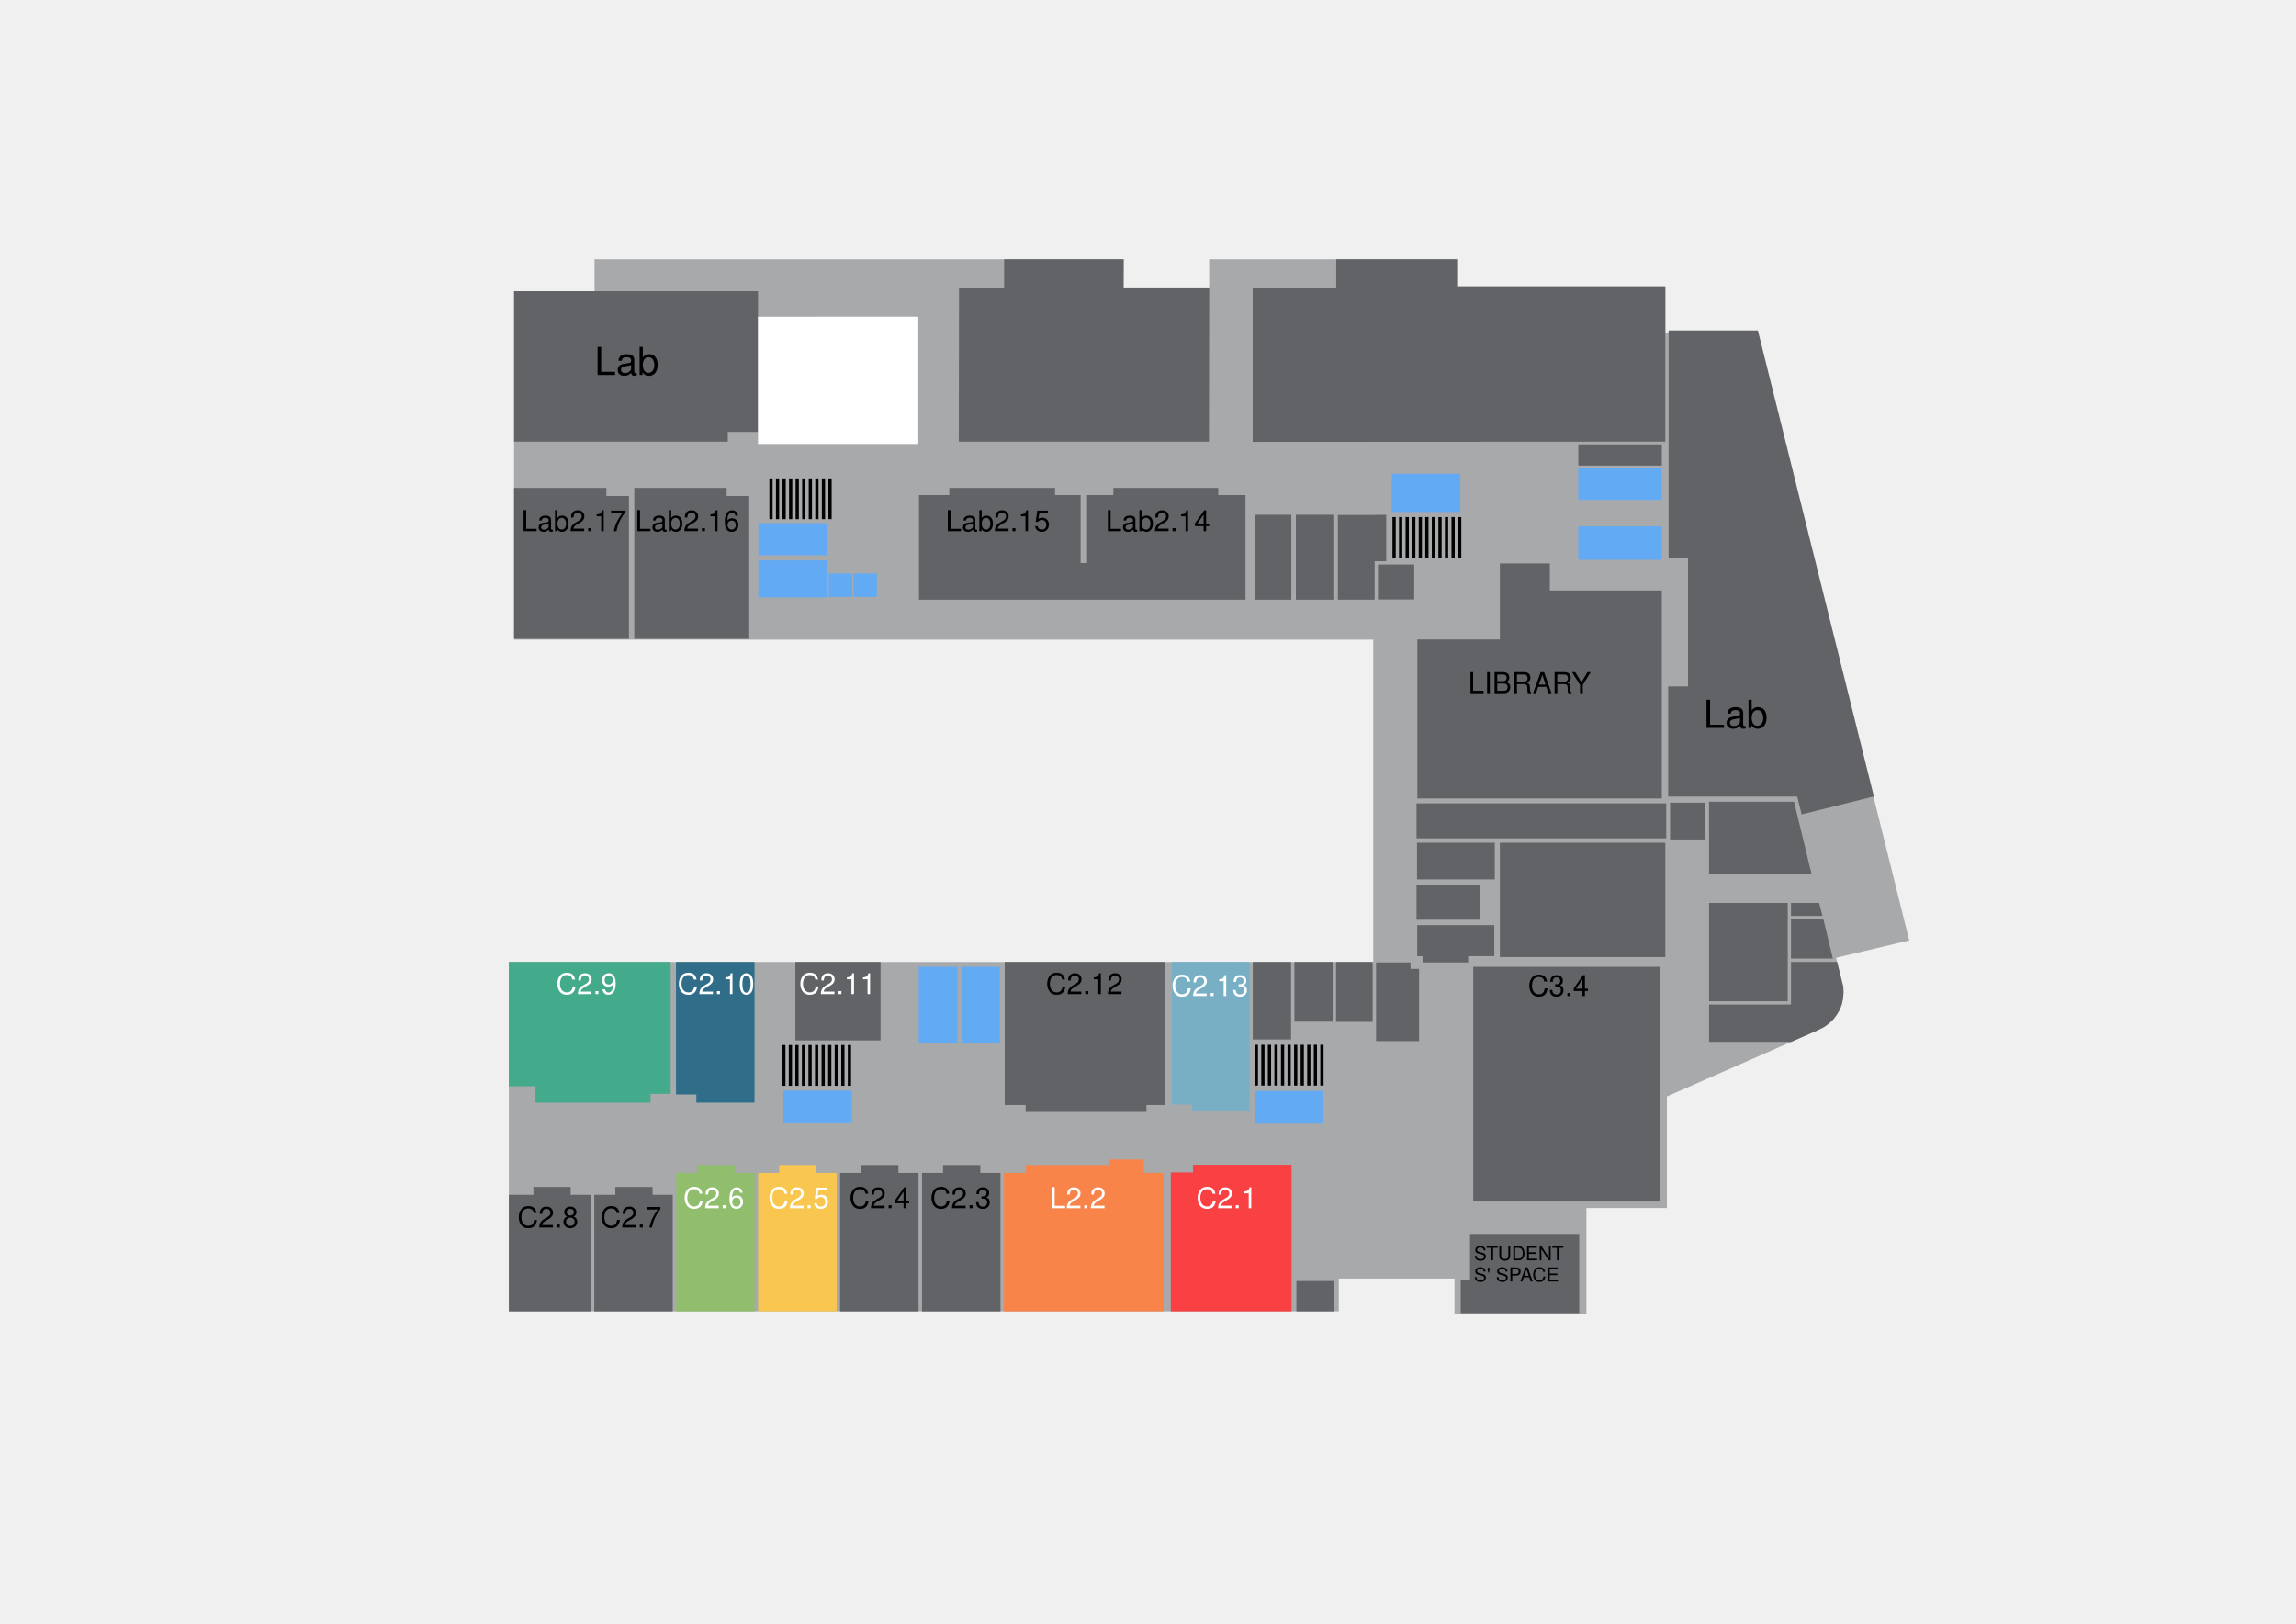
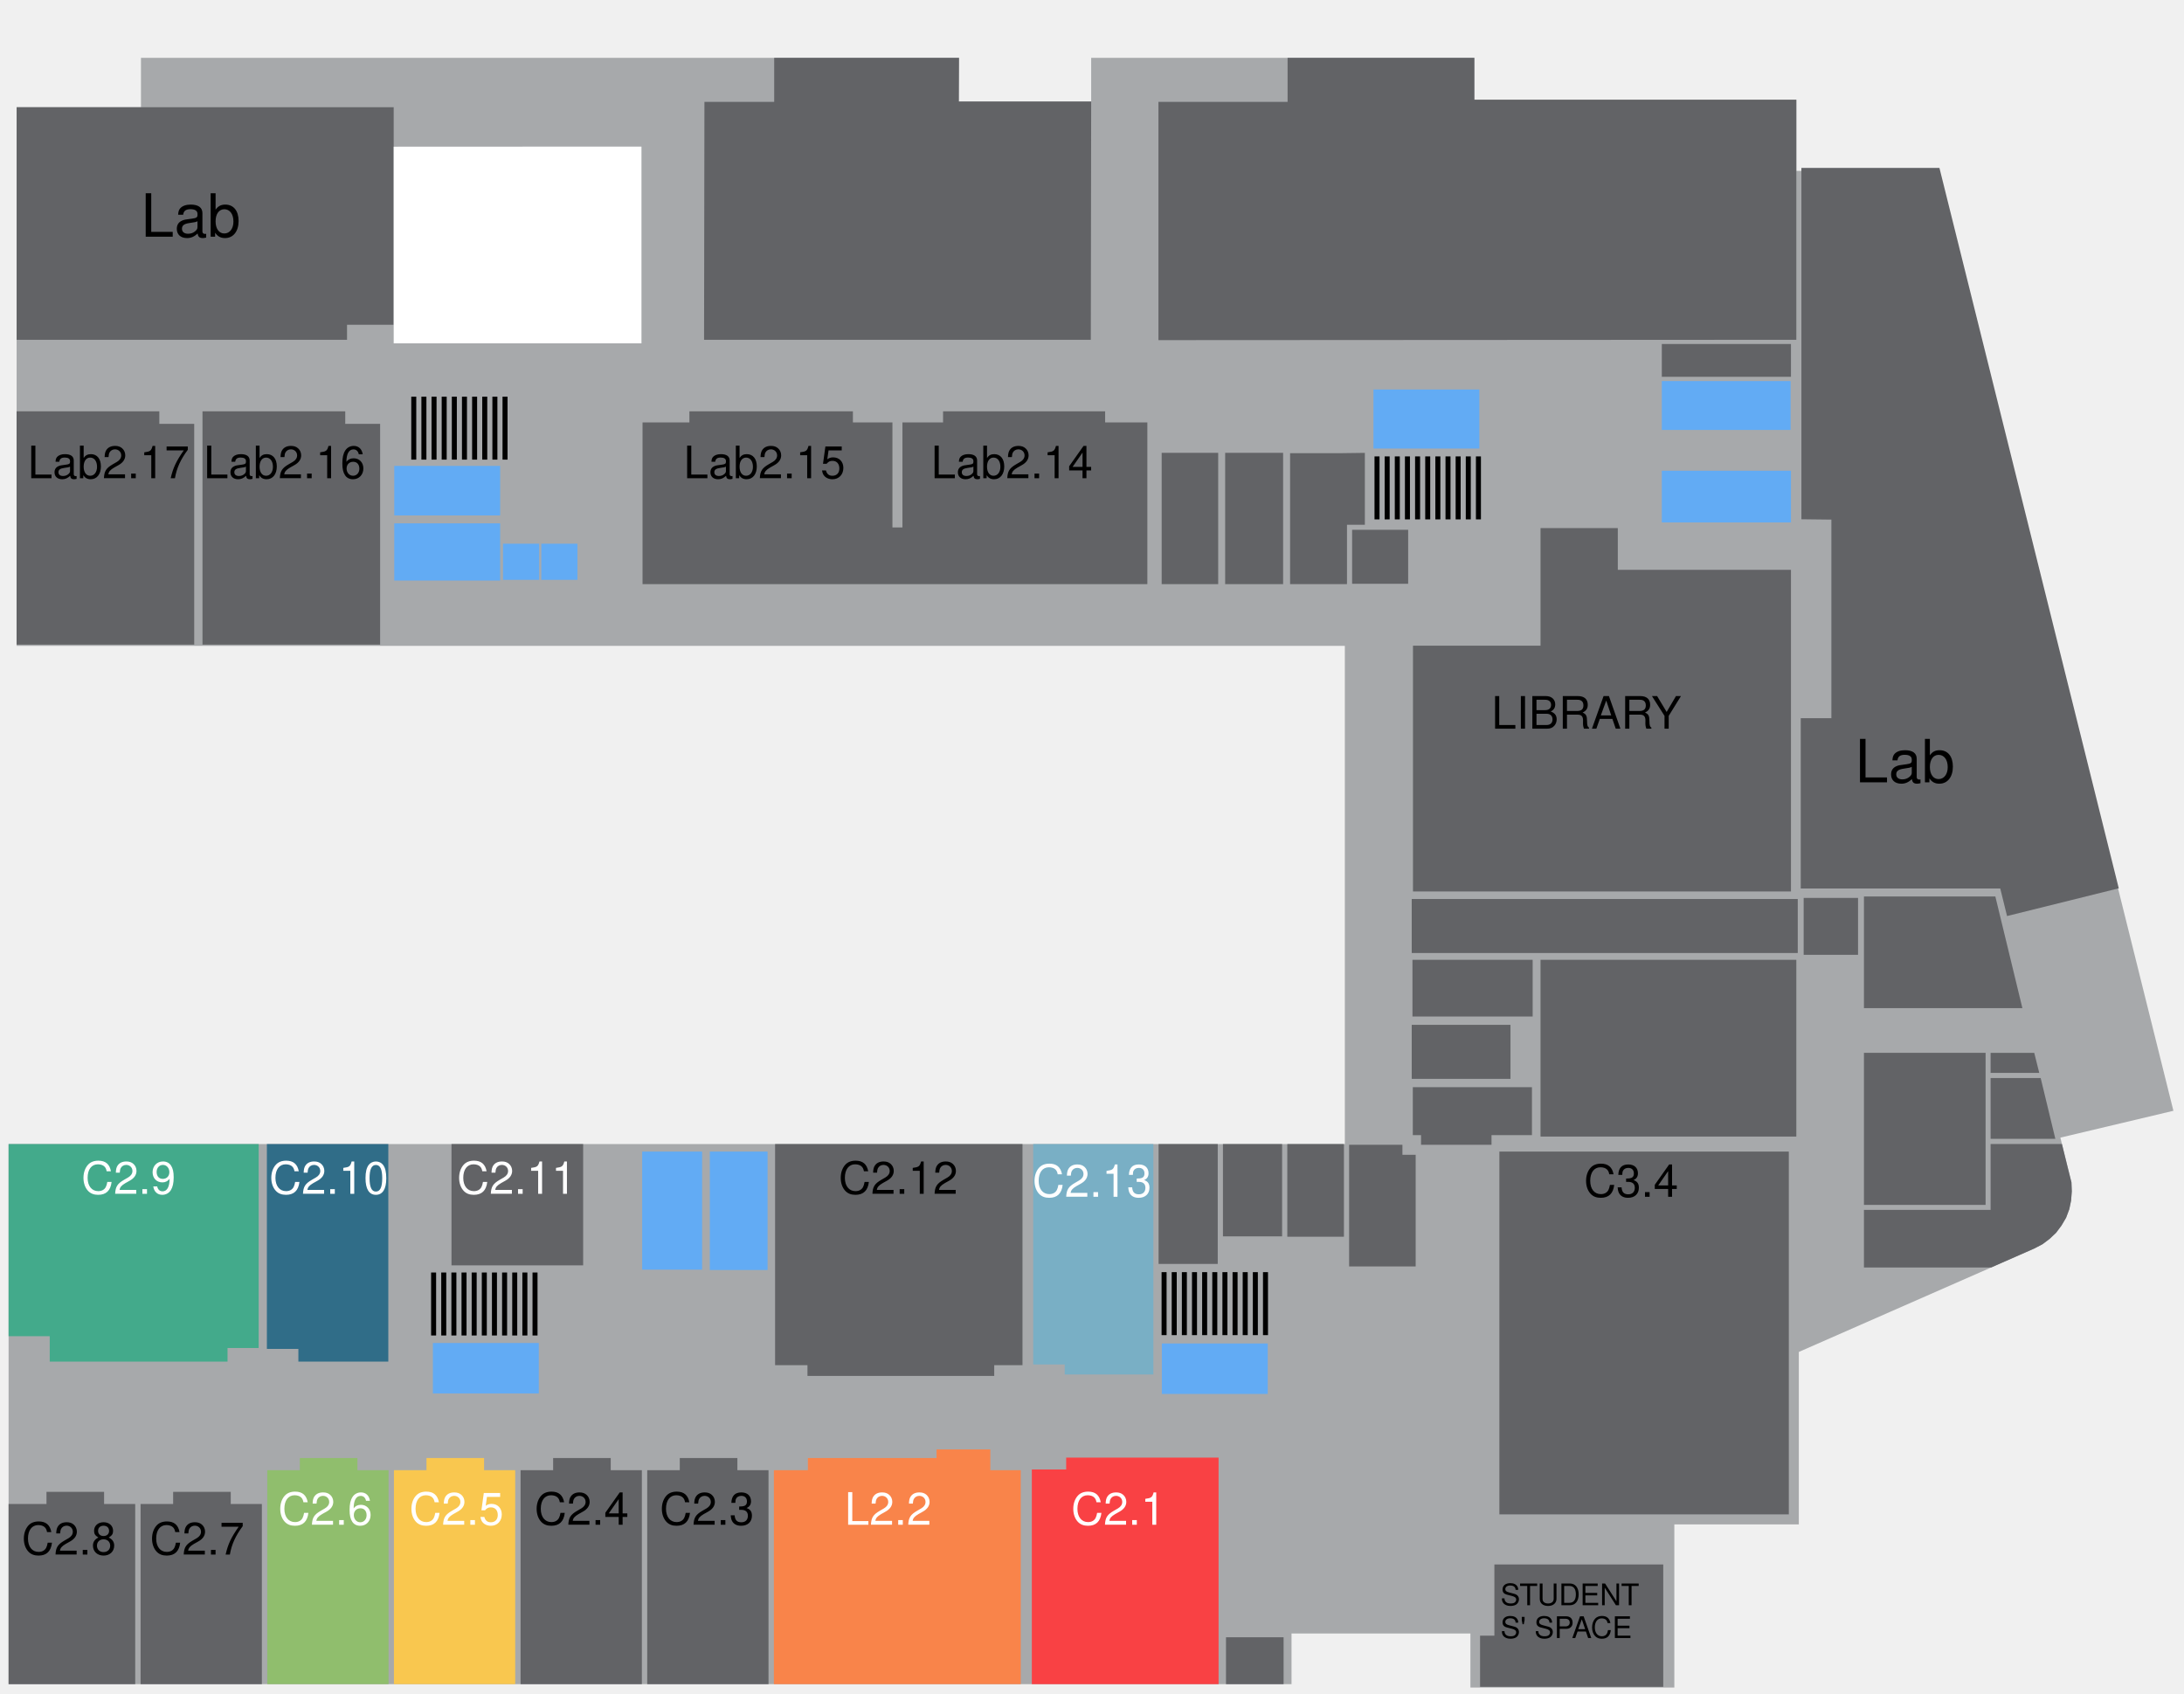
- <svg xmlns="http://www.w3.org/2000/svg" width="1190.551" height="841.89">
+ <svg xmlns="http://www.w3.org/2000/svg" width="732.551" height="567.89">
  <g>
-     <rect fill="none" id="canvas_background" height="843.89" width="1192.551" y="-1" x="-1" />
+     <rect x="-1" y="-1" width="734.551" height="569.89" id="canvas_background" fill="none" />
  </g>
  <g>
-     <polygon id="svg_1" points="308.28,134.399 308.28,150.96 266.578,150.96 266.579,331.625 712.08,331.625 712.08,498.719   263.88,498.719 263.88,679.861 694.2,679.862 694.2,662.88 754.2,662.88 754.2,681 822.6,681 822.6,626.28 864.36,626.28   864.36,568.44 943.32,533.76 946.08,532.32 948.479,530.52 950.64,528.48 952.439,526.081 954,523.44 955.08,520.56 955.68,517.68   955.92,514.56 955.8,511.56 954.479,506.28 952.08,496.56 990,487.56 911.52,172.32 863.52,172.32 863.52,148.44 755.521,148.439   755.521,134.4 627,134.4 627.001,149.04 582.6,149.04 582.66,134.4 " fill="#A7A9AB" />
-     <polygon id="svg_2" points="393.052,150.959 266.578,150.96 266.578,228.96 377.4,228.959 377.399,223.92 393.052,223.92 " fill="#626366" />
-     <polygon id="svg_3" points="393.052,230.159 393.052,164.199 476.16,164.16 476.16,230.159 " fill="#FFFFFF" />
-     <polygon id="svg_4" points="627.001,149.04 582.6,149.04 582.66,134.4 520.679,134.4 520.679,149.16 497.28,149.16   497.155,228.96 626.875,228.96 " fill="#626366" />
-     <polyline id="svg_5" points="649.56,229.08 649.56,149.16 692.88,149.16 692.88,134.4 755.521,134.4 755.521,148.439   863.52,148.44 863.52,228.96 " fill="#626366" />
-     <rect id="svg_6" height="16.386" width="43.199" fill="#62ABF4" y="242.814" x="818.4" />
-     <rect id="svg_7" height="11.003" width="43.319" fill="#626366" y="230.377" x="818.4" />
-     <rect id="svg_8" height="17.34" width="43.319" fill="#62ABF4" y="272.88" x="818.4" />
-     <rect id="svg_9" height="19.8" width="35.521" fill="#62ABF4" y="245.64" x="721.68" />
-     <rect id="svg_10" height="21.12" width="1.68" y="268.08" x="732.24" />
-     <rect id="svg_11" height="21.12" width="1.68" y="268.08" x="728.839" />
-     <rect id="svg_12" height="21.12" width="1.68" y="268.08" x="725.438" />
-     <rect id="svg_13" height="21.12" width="1.68" y="268.08" x="722.036" />
-     <rect id="svg_14" height="21.12" width="1.68" y="268.08" x="735.642" />
-     <rect id="svg_15" height="21.12" width="1.68" y="268.08" x="739.043" />
-     <rect id="svg_16" height="21.12" width="1.68" y="268.08" x="742.444" />
-     <rect id="svg_17" height="21.12" width="1.68" y="268.08" x="745.846" />
-     <rect id="svg_18" height="21.12" width="1.68" y="268.08" x="749.247" />
-     <rect id="svg_19" height="21.12" width="1.68" y="268.08" x="752.648" />
-     <rect id="svg_20" height="21.12" width="1.68" y="268.08" x="756.05" />
-     <polygon id="svg_21" points="971.671,412.936 911.52,171.32 865.219,171.32 865.219,289.16 875.28,289.28 875.279,355.89 865,355.89 865,413 931.92,413 934.2,422.24 " fill="#626366" />
-     <rect id="svg_22" height="44.04" width="18.96" fill="#626366" y="266.88" x="650.64" />
-     <rect id="svg_23" height="44.04" width="19.439" fill="#626366" y="266.88" x="671.939" />
-     <polygon id="svg_24" points="718.8,266.891 710.501,267 693.72,267 693.72,310.92 712.8,310.92 712.8,291 718.8,291 " fill="#626366" />
-     <rect id="svg_25" height="18.109" width="18.797" fill="#626366" y="292.691" x="714.523" />
-     <polygon id="svg_26" points="631.68,256.68 631.68,252.96 577.32,252.96 577.32,256.68 563.695,256.68 563.695,291.9   560.335,291.9 560.335,256.68 547.08,256.68 547.08,252.96 492.24,252.96 492.24,256.68 476.52,256.68 476.52,310.92 645.84,310.92   645.84,256.68 " fill="#626366" />
-     <rect id="svg_27" height="16.62" width="35.521" fill="#62ABF4" y="271.26" x="393.24" />
-     <rect id="svg_28" height="19.185" width="35.521" fill="#62ABF4" y="290.534" x="393.24" />
-     <rect id="svg_29" height="21.12" width="1.68" y="248.04" x="409.148" />
-     <rect id="svg_30" height="21.12" width="1.68" y="248.04" x="405.747" />
-     <rect id="svg_31" height="21.12" width="1.68" y="248.04" x="402.346" />
-     <rect id="svg_32" height="21.12" width="1.68" y="248.04" x="398.944" />
-     <rect id="svg_33" height="21.12" width="1.68" y="248.04" x="412.55" />
-     <rect id="svg_34" height="21.12" width="1.68" y="248.04" x="415.951" />
-     <rect id="svg_35" height="21.12" width="1.68" y="248.04" x="419.353" />
-     <rect id="svg_36" height="21.12" width="1.68" y="248.04" x="422.754" />
-     <rect id="svg_37" height="21.12" width="1.68" y="248.04" x="426.155" />
-     <rect id="svg_38" height="21.12" width="1.68" y="248.04" x="429.557" />
-     <rect id="svg_39" height="12.12" width="12.12" fill="#62ABF4" y="297.36" x="429.72" />
-     <rect id="svg_40" height="12.12" width="12.12" fill="#62ABF4" y="297.36" x="442.56" />
-     <polygon id="svg_41" points="376.8,257.16 376.8,252.96 328.92,252.96 328.92,331.2 388.5,331.2 388.5,257.16 " fill="#626366" />
-     <polygon id="svg_42" points="314.441,257.16 314.441,252.96 266.562,252.96 266.562,331.2 326.142,331.2 326.142,257.16 " fill="#626366" />
-     <polygon id="svg_43" points="803.641,306.12 803.641,292.124 777.72,292.124 777.72,331.56 734.939,331.56 734.939,414   861.72,414 861.72,306.12 " fill="#626366" />
-     <rect id="svg_44" height="18.12" width="129.48" fill="#626366" y="416.52" x="734.52" />
-     <rect id="svg_45" height="19.08" width="18.239" fill="#626366" y="416.16" x="865.98" />
-     <polygon id="svg_46" points="939.345,453.121 886.2,453.121 886.2,415.68 930.273,415.68 " fill="#626366" />
-     <path id="svg_47" d="m952.08,496.56" stroke-miterlimit="10" stroke-linejoin="round" stroke-linecap="round" stroke-width="0.48" stroke="#000000" fill="none" />
-     <polygon id="svg_48" points="886.2,540.121 886.2,520.8 928.68,520.8 928.68,498.694 952.606,498.693 954.479,506.28   955.8,511.56 955.92,514.56 955.68,517.68 955.08,520.56 954,523.44 952.439,526.081 950.64,528.48 948.479,530.52 946.08,532.32   943.32,533.76 928.84,540.121 " fill="#626366" />
-     <polygon id="svg_49" points="945.479,476.566 928.68,476.566 928.68,496.966 950.4,496.966 " fill="#626366" />
-     <polygon id="svg_50" points="945,474.84 928.68,474.84 928.68,468.121 943.32,468.121 " fill="#626366" />
-     <rect id="svg_51" height="51" width="40.8" fill="#626366" y="468.121" x="886.2" />
-     <rect id="svg_52" height="59.279" width="85.8" fill="#626366" y="436.92" x="777.72" />
-     <rect id="svg_53" height="19.02" width="40.32" fill="#626366" y="436.92" x="734.76" />
-     <rect id="svg_54" height="18.12" width="33.12" fill="#626366" y="458.73" x="734.52" />
-     <polygon id="svg_55" points="774.84,479.64 734.88,479.64 734.88,495.72 737.641,495.72 737.641,498.96 761.28,498.96   761.28,495.72 774.84,495.72 " fill="#626366" />
-     <rect id="svg_56" height="121.681" width="97.08" fill="#626366" y="501.24" x="763.92" />
-     <polygon id="svg_57" points="762.24,639.72 762.24,663.6 757.439,663.6 757.439,680.76 818.88,680.76 818.88,639.72 " fill="#626366" />
-     <polygon id="svg_58" points="735.84,539.76 713.52,539.76 713.52,498.96 731.4,498.96 731.4,502.319 735.84,502.32 " fill="#626366" />
-     <rect id="svg_59" height="31.079" width="18.992" fill="#626366" y="498.719" x="692.783" />
-     <rect id="svg_60" height="30.96" width="19.842" fill="#626366" y="498.719" x="671.196" />
-     <rect id="svg_61" height="40.2" width="19.842" fill="#626366" y="498.719" x="649.609" />
-     <polygon id="svg_62" points="607.561,498.719 607.561,572.64 618.12,572.64 618.12,576 647.864,576 647.864,498.719 " fill="#79afc5" />
-     <rect id="svg_63" height="16.92" width="35.521" fill="#62ABF4" y="565.603" x="650.699" />
-     <rect id="svg_64" height="16.92" width="35.521" fill="#62ABF4" y="565.44" x="406.2" />
-     <rect id="svg_65" height="21.121" width="1.68" y="541.679" x="660.817" />
-     <rect id="svg_66" height="21.121" width="1.68" y="541.679" x="657.416" />
-     <rect id="svg_67" height="21.121" width="1.68" y="541.679" x="654.015" />
-     <rect id="svg_68" height="21.121" width="1.68" y="541.679" x="650.613" />
-     <rect id="svg_69" height="21.121" width="1.68" y="541.679" x="664.219" />
-     <rect id="svg_70" height="21.121" width="1.68" y="541.679" x="667.62" />
-     <rect id="svg_71" height="21.121" width="1.68" y="541.679" x="671.021" />
-     <rect id="svg_72" height="21.121" width="1.68" y="541.679" x="674.423" />
-     <rect id="svg_73" height="21.121" width="1.68" y="541.679" x="677.824" />
-     <rect id="svg_74" height="21.121" width="1.68" y="541.679" x="681.226" />
-     <rect id="svg_75" height="21.121" width="1.68" y="541.679" x="684.627" />
-     <polygon id="svg_76" points="618.613,603.883 618.613,607.861 607.094,607.861 607.094,679.861 669.734,679.861 669.734,603.883   " fill="#f94144" />
-     <rect id="svg_77" height="15.72" width="19.32" fill="#626366" y="664.141" x="672.221" />
-     <polygon id="svg_78" points="593.173,608.101 593.173,601.141 575.134,601.141 575.134,604.021 531.974,604.021 531.974,608.101   520.574,608.101 520.574,679.861 603.375,679.861 603.375,608.101 " fill="#f9844a" />
-     <polygon id="svg_79" points="508.33,608.101 508.33,604.021 489.01,604.021 489.01,608.101 478.09,608.101 478.09,679.861   518.771,679.861 518.771,608.101 " fill="#626366" />
-     <polygon id="svg_80" points="465.85,608.101 465.85,604.021 446.529,604.021 446.529,608.101 435.609,608.101 435.609,679.861   476.29,679.861 476.29,608.101 " fill="#626366" />
-     <polygon id="svg_81" points="423.369,608.101 423.369,604.021 404.048,604.021 404.048,608.101 393.128,608.101 393.128,679.861   433.809,679.861 433.809,608.101 " fill="#f9c74f" />
-     <polygon id="svg_82" points="380.887,608.101 380.887,604.021 361.567,604.021 361.567,608.101 350.647,608.101 350.647,679.861   391.327,679.861 391.327,608.101 " fill="#90be6d" />
-     <polygon id="svg_83" points="338.396,619.441 338.396,615.361 319.075,615.361 319.075,619.441 308.155,619.441 308.155,679.861   348.836,679.861 348.836,619.441 " fill="#626366" />
-     <polygon id="svg_84" points="295.912,619.441 295.912,615.361 276.592,615.361 276.592,619.441 263.88,619.441 263.88,679.861   306.352,679.861 306.352,619.441 " fill="#626366" />
-     <rect id="svg_85" height="21.121" width="1.68" y="541.799" x="415.804" />
-     <rect id="svg_86" height="21.121" width="1.68" y="541.799" x="412.403" />
-     <rect id="svg_87" height="21.121" width="1.68" y="541.799" x="409.001" />
-     <rect id="svg_88" height="21.121" width="1.68" y="541.799" x="405.6" />
-     <rect id="svg_89" height="21.121" width="1.68" y="541.799" x="419.206" />
-     <rect id="svg_90" height="21.121" width="1.68" y="541.799" x="422.607" />
-     <rect id="svg_91" height="21.121" width="1.68" y="541.799" x="426.008" />
-     <rect id="svg_92" height="21.121" width="1.68" y="541.799" x="429.41" />
-     <rect id="svg_93" height="21.121" width="1.68" y="541.799" x="432.811" />
-     <rect id="svg_94" height="21.121" width="1.68" y="541.799" x="436.212" />
-     <rect id="svg_95" height="21.121" width="1.68" y="541.799" x="439.614" />
-     <rect id="svg_96" height="39.601" width="20.1" fill="#62ABF4" y="501.24" x="476.4" />
-     <rect id="svg_97" height="39.721" width="19.375" fill="#62ABF4" y="501.24" x="499.08" />
-     <polygon id="svg_98" points="603.96,498.719 520.98,498.719 520.98,572.88 531.84,572.88 531.84,576.48 594.48,576.48   594.48,572.88 603.96,572.88 " fill="#626366" />
-     <rect id="svg_99" height="40.681" width="44.16" fill="#626366" y="498.719" x="412.44" />
-     <polygon id="svg_100" points="350.52,498.719 350.52,567.42 361.08,567.42 361.08,571.68 391.245,571.68 391.245,498.719 " fill="#306d88" />
-     <polygon id="svg_101" points="263.88,498.719 263.88,563.16 277.68,563.16 277.68,571.68 337.32,571.68 337.32,567.121   347.76,567.121 347.76,498.719 " fill="#43aa8b" />
-     <text style="cursor: move;" xml:space="preserve" text-anchor="start" font-family="Helvetica, Arial, sans-serif" font-size="15" id="svg_102" y="626.4" x="620.276" stroke-opacity="null" stroke-width="0" stroke="null" fill="#ffffff">C2.1</text>
-     <text style="cursor: move;" xml:space="preserve" text-anchor="start" font-family="Helvetica, Arial, sans-serif" font-size="15" id="svg_103" y="626.4" x="544.276" stroke-opacity="null" stroke-width="0" stroke="null" fill="#ffffff">L2.2</text>
-     <text xml:space="preserve" text-anchor="start" font-family="Helvetica, Arial, sans-serif" font-size="15" id="svg_104" y="626.4" x="482.276" fill-opacity="null" stroke-opacity="null" stroke-width="0" stroke="null" fill="#000000">C2.3</text>
-     <text stroke="null" xml:space="preserve" text-anchor="start" font-family="Helvetica, Arial, sans-serif" font-size="15" id="svg_105" y="626.4" x="440.276" fill-opacity="null" stroke-opacity="null" stroke-width="0" fill="#000000">C2.4</text>
-     <text xml:space="preserve" text-anchor="start" font-family="Helvetica, Arial, sans-serif" font-size="15" id="svg_106" y="626.4" x="398.276" stroke-opacity="null" stroke-width="0" stroke="null" fill="#ffffff">C2.5</text>
-     <text xml:space="preserve" text-anchor="start" font-family="Helvetica, Arial, sans-serif" font-size="15" id="svg_107" y="626.4" x="354.276" stroke-opacity="null" stroke-width="0" stroke="null" fill="#ffffff">C2.6</text>
-     <text xml:space="preserve" text-anchor="start" font-family="Helvetica, Arial, sans-serif" font-size="15" id="svg_108" y="636.4" x="311.276" fill-opacity="null" stroke-opacity="null" stroke-width="0" stroke="null" fill="#000000">C2.7</text>
-     <text xml:space="preserve" text-anchor="start" font-family="Helvetica, Arial, sans-serif" font-size="15" id="svg_109" y="636.4" x="268.276" fill-opacity="null" stroke-opacity="null" stroke-width="0" stroke="null" fill="#000000">C2.8</text>
-     <text xml:space="preserve" text-anchor="start" font-family="Helvetica, Arial, sans-serif" font-size="15" id="svg_110" y="515.4" x="288.276" stroke-opacity="null" stroke-width="0" stroke="null" fill="#ffffff">C2.9</text>
-     <text xml:space="preserve" text-anchor="start" font-family="Helvetica, Arial, sans-serif" font-size="15" id="svg_111" y="515.4" x="351.276" stroke-opacity="null" stroke-width="0" stroke="null" fill="#ffffff">C2.10</text>
-     <text xml:space="preserve" text-anchor="start" font-family="Helvetica, Arial, sans-serif" font-size="15" id="svg_112" y="515.4" x="542.276" stroke-opacity="null" stroke-width="0" stroke="null" fill="#000000">C2.12</text>
-     <text style="cursor: move;" xml:space="preserve" text-anchor="start" font-family="Helvetica, Arial, sans-serif" font-size="15" id="svg_113" y="516.4" x="607.276" stroke-opacity="null" stroke-width="0" stroke="null" fill="#ffffff">C2.13</text>
-     <text style="cursor: move;" xml:space="preserve" text-anchor="start" font-family="Helvetica, Arial, sans-serif" font-size="15" id="svg_114" y="515.4" x="414.276" stroke-opacity="null" stroke-width="0" stroke="null" fill="#ffffff">C2.11</text>
-     <text xml:space="preserve" text-anchor="start" font-family="Helvetica, Arial, sans-serif" font-size="15" id="svg_115" y="516.4" x="792.276" fill-opacity="null" stroke-opacity="null" stroke-width="0" stroke="null" fill="#000000">C3.4</text>
-     <text xml:space="preserve" text-anchor="start" font-family="Helvetica, Arial, sans-serif" font-size="10" id="svg_116" y="653.4" x="764.276" fill-opacity="null" stroke-opacity="null" stroke-width="0" stroke="null" fill="#000000">STUDENT</text>
-     <text xml:space="preserve" text-anchor="start" font-family="Helvetica, Arial, sans-serif" font-size="10" id="svg_117" y="664.4" x="764.276" fill-opacity="null" stroke-opacity="null" stroke-width="0" stroke="null" fill="#000000">S' SPACE</text>
-     <text xml:space="preserve" text-anchor="start" font-family="Helvetica, Arial, sans-serif" font-size="20" id="svg_119" y="377.4" x="883.276" fill-opacity="null" stroke-opacity="null" stroke-width="0" stroke="null" fill="#000000">Lab</text>
-     <text xml:space="preserve" text-anchor="start" font-family="Helvetica, Arial, sans-serif" font-size="15" id="svg_120" y="359.4" x="761.276" fill-opacity="null" stroke-opacity="null" stroke-width="0" stroke="null" fill="#000000">LIBRARY</text>
-     <text xml:space="preserve" text-anchor="start" font-family="Helvetica, Arial, sans-serif" font-size="15" id="svg_122" y="275.4" x="270.276" fill-opacity="null" stroke-opacity="null" stroke-width="0" stroke="null" fill="#000000">Lab2.17</text>
-     <text xml:space="preserve" text-anchor="start" font-family="Helvetica, Arial, sans-serif" font-size="20" id="svg_123" y="194.4" x="308.276" fill-opacity="null" stroke-opacity="null" stroke-width="0" stroke="null" fill="#000000">Lab</text>
-     <text xml:space="preserve" text-anchor="start" font-family="Helvetica, Arial, sans-serif" font-size="15" id="svg_125" y="275.4" x="329.276" fill-opacity="null" stroke-opacity="null" stroke-width="0" stroke="null" fill="#000000">Lab2.16</text>
-     <text xml:space="preserve" text-anchor="start" font-family="Helvetica, Arial, sans-serif" font-size="15" id="svg_126" y="275.4" x="573.276" fill-opacity="null" stroke-opacity="null" stroke-width="0" stroke="null" fill="#000000">Lab2.14</text>
-     <text xml:space="preserve" text-anchor="start" font-family="Helvetica, Arial, sans-serif" font-size="15" id="svg_127" y="275.4" x="490.276" fill-opacity="null" stroke-opacity="null" stroke-width="0" stroke="null" fill="#000000">Lab2.15</text>
+     <polygon fill="#A7A9AB" points="47.28,19.399 47.28,35.96 5.578,35.96 5.579,216.625 451.08,216.625 451.08,383.719 2.88,383.719 2.88,564.861 433.2,564.862 433.2,547.88 493.2,547.88 493.2,566 561.6,566 561.6,511.28 603.36,511.28 603.36,453.44 682.32,418.76 685.08,417.32 687.479,415.52 689.64,413.48 691.439,411.081 693,408.44 694.08,405.56 694.68,402.68 694.92,399.56 694.8,396.56 693.479,391.28 691.08,381.56 729,372.56 650.52,57.32 602.52,57.32 602.52,33.44 494.521,33.439 494.521,19.4 366,19.4 366.001,34.04 321.6,34.04 321.66,19.4 " id="svg_1" />
+     <polygon fill="#626366" points="132.052,35.959 5.578,35.96 5.578,113.96 116.4,113.959 116.399,108.92 132.052,108.92 " id="svg_2" />
+     <polygon fill="#FFFFFF" points="132.052,115.159 132.052,49.199 215.16,49.16 215.16,115.159 " id="svg_3" />
+     <polygon fill="#626366" points="366.001,34.04 321.6,34.04 321.66,19.4 259.679,19.4 259.679,34.16 236.28,34.16 236.155,113.96 365.875,113.96 " id="svg_4" />
+     <polyline fill="#626366" points="388.56,114.08 388.56,34.16 431.88,34.16 431.88,19.4 494.521,19.4 494.521,33.439 602.52,33.44 602.52,113.96 " id="svg_5" />
+     <rect x="557.4" y="127.814" fill="#62ABF4" width="43.199" height="16.386" id="svg_6" />
+     <rect x="557.4" y="115.377" fill="#626366" width="43.319" height="11.003" id="svg_7" />
+     <rect x="557.4" y="157.88" fill="#62ABF4" width="43.319" height="17.34" id="svg_8" />
+     <rect x="460.68" y="130.64" fill="#62ABF4" width="35.521" height="19.8" id="svg_9" />
+     <rect x="471.24" y="153.08" width="1.68" height="21.12" id="svg_10" />
+     <rect x="467.839" y="153.08" width="1.68" height="21.12" id="svg_11" />
+     <rect x="464.438" y="153.08" width="1.68" height="21.12" id="svg_12" />
+     <rect x="461.036" y="153.08" width="1.68" height="21.12" id="svg_13" />
+     <rect x="474.642" y="153.08" width="1.68" height="21.12" id="svg_14" />
+     <rect x="478.043" y="153.08" width="1.68" height="21.12" id="svg_15" />
+     <rect x="481.444" y="153.08" width="1.68" height="21.12" id="svg_16" />
+     <rect x="484.846" y="153.08" width="1.68" height="21.12" id="svg_17" />
+     <rect x="488.247" y="153.08" width="1.68" height="21.12" id="svg_18" />
+     <rect x="491.648" y="153.08" width="1.68" height="21.12" id="svg_19" />
+     <rect x="495.05" y="153.08" width="1.68" height="21.12" id="svg_20" />
+     <polygon fill="#626366" points="710.671,297.936 650.52,56.32 604.219,56.32 604.219,174.16 614.28,174.28 614.279,240.89 604,240.89 604,298 670.92,298 673.2,307.24 " id="svg_21" />
+     <rect x="389.64" y="151.88" fill="#626366" width="18.96" height="44.04" id="svg_22" />
+     <rect x="410.939" y="151.88" fill="#626366" width="19.439" height="44.04" id="svg_23" />
+     <polygon fill="#626366" points="457.8,151.891 449.501,152 432.72,152 432.72,195.92 451.8,195.92 451.8,176 457.8,176 " id="svg_24" />
+     <rect x="453.523" y="177.691" fill="#626366" width="18.797" height="18.109" id="svg_25" />
+     <polygon fill="#626366" points="370.68,141.68 370.68,137.96 316.32,137.96 316.32,141.68 302.695,141.68 302.695,176.9 299.335,176.9 299.335,141.68 286.08,141.68 286.08,137.96 231.24,137.96 231.24,141.68 215.52,141.68 215.52,195.92 384.84,195.92 384.84,141.68 " id="svg_26" />
+     <rect x="132.24" y="156.26" fill="#62ABF4" width="35.521" height="16.62" id="svg_27" />
+     <rect x="132.24" y="175.534" fill="#62ABF4" width="35.521" height="19.185" id="svg_28" />
+     <rect x="148.148" y="133.04" width="1.68" height="21.12" id="svg_29" />
+     <rect x="144.747" y="133.04" width="1.68" height="21.12" id="svg_30" />
+     <rect x="141.346" y="133.04" width="1.68" height="21.12" id="svg_31" />
+     <rect x="137.944" y="133.04" width="1.68" height="21.12" id="svg_32" />
+     <rect x="151.55" y="133.04" width="1.68" height="21.12" id="svg_33" />
+     <rect x="154.951" y="133.04" width="1.68" height="21.12" id="svg_34" />
+     <rect x="158.353" y="133.04" width="1.68" height="21.12" id="svg_35" />
+     <rect x="161.754" y="133.04" width="1.68" height="21.12" id="svg_36" />
+     <rect x="165.155" y="133.04" width="1.68" height="21.12" id="svg_37" />
+     <rect x="168.557" y="133.04" width="1.68" height="21.12" id="svg_38" />
+     <rect x="168.72" y="182.36" fill="#62ABF4" width="12.12" height="12.12" id="svg_39" />
+     <rect x="181.56" y="182.36" fill="#62ABF4" width="12.12" height="12.12" id="svg_40" />
+     <polygon fill="#626366" points="115.8,142.16 115.8,137.96 67.92,137.96 67.92,216.2 127.5,216.2 127.5,142.16 " id="svg_41" />
+     <polygon fill="#626366" points="53.441,142.16 53.441,137.96 5.562,137.96 5.562,216.2 65.142,216.2 65.142,142.16 " id="svg_42" />
+     <polygon fill="#626366" points="542.641,191.12 542.641,177.124 516.72,177.124 516.72,216.56 473.939,216.56 473.939,299 600.72,299 600.72,191.12 " id="svg_43" />
+     <rect x="473.52" y="301.52" fill="#626366" width="129.48" height="18.12" id="svg_44" />
+     <rect x="604.98" y="301.16" fill="#626366" width="18.239" height="19.08" id="svg_45" />
+     <polygon fill="#626366" points="678.345,338.121 625.2,338.121 625.2,300.68 669.273,300.68 " id="svg_46" />
+     <path fill="none" stroke="#000000" stroke-width="0.48" stroke-linecap="round" stroke-linejoin="round" stroke-miterlimit="10" d="m691.08,381.56" id="svg_47" />
+     <polygon fill="#626366" points="625.2,425.121 625.2,405.8 667.68,405.8 667.68,383.694 691.606,383.693 693.479,391.28 694.8,396.56 694.92,399.56 694.68,402.68 694.08,405.56 693,408.44 691.439,411.081 689.64,413.48 687.479,415.52 685.08,417.32 682.32,418.76 667.84,425.121 " id="svg_48" />
+     <polygon fill="#626366" points="684.479,361.566 667.68,361.566 667.68,381.966 689.4,381.966 " id="svg_49" />
+     <polygon fill="#626366" points="684,359.84 667.68,359.84 667.68,353.121 682.32,353.121 " id="svg_50" />
+     <rect x="625.2" y="353.121" fill="#626366" width="40.8" height="51" id="svg_51" />
+     <rect x="516.72" y="321.92" fill="#626366" width="85.8" height="59.279" id="svg_52" />
+     <rect x="473.76" y="321.92" fill="#626366" width="40.32" height="19.02" id="svg_53" />
+     <rect x="473.52" y="343.73" fill="#626366" width="33.12" height="18.12" id="svg_54" />
+     <polygon fill="#626366" points="513.84,364.64 473.88,364.64 473.88,380.72 476.641,380.72 476.641,383.96 500.28,383.96 500.28,380.72 513.84,380.72 " id="svg_55" />
+     <rect x="502.92" y="386.24" fill="#626366" width="97.08" height="121.681" id="svg_56" />
+     <polygon fill="#626366" points="501.24,524.72 501.24,548.6 496.439,548.6 496.439,565.76 557.88,565.76 557.88,524.72 " id="svg_57" />
+     <polygon fill="#626366" points="474.84,424.76 452.52,424.76 452.52,383.96 470.4,383.96 470.4,387.319 474.84,387.32 " id="svg_58" />
+     <rect x="431.783" y="383.719" fill="#626366" width="18.992" height="31.079" id="svg_59" />
+     <rect x="410.196" y="383.719" fill="#626366" width="19.842" height="30.96" id="svg_60" />
+     <rect x="388.609" y="383.719" fill="#626366" width="19.842" height="40.2" id="svg_61" />
+     <polygon fill="#79afc5" points="346.561,383.719 346.561,457.64 357.12,457.64 357.12,461 386.864,461 386.864,383.719 " id="svg_62" />
+     <rect x="389.699" y="450.603" fill="#62ABF4" width="35.521" height="16.92" id="svg_63" />
+     <rect x="145.2" y="450.44" fill="#62ABF4" width="35.521" height="16.92" id="svg_64" />
+     <rect x="399.817" y="426.679" width="1.68" height="21.121" id="svg_65" />
+     <rect x="396.416" y="426.679" width="1.68" height="21.121" id="svg_66" />
+     <rect x="393.015" y="426.679" width="1.68" height="21.121" id="svg_67" />
+     <rect x="389.613" y="426.679" width="1.68" height="21.121" id="svg_68" />
+     <rect x="403.219" y="426.679" width="1.68" height="21.121" id="svg_69" />
+     <rect x="406.62" y="426.679" width="1.68" height="21.121" id="svg_70" />
+     <rect x="410.021" y="426.679" width="1.68" height="21.121" id="svg_71" />
+     <rect x="413.423" y="426.679" width="1.68" height="21.121" id="svg_72" />
+     <rect x="416.824" y="426.679" width="1.68" height="21.121" id="svg_73" />
+     <rect x="420.226" y="426.679" width="1.68" height="21.121" id="svg_74" />
+     <rect x="423.627" y="426.679" width="1.68" height="21.121" id="svg_75" />
+     <polygon fill="#f94144" points="357.613,488.883 357.613,492.861 346.094,492.861 346.094,564.861 408.734,564.861 408.734,488.883 " id="svg_76" />
+     <rect x="411.221" y="549.141" fill="#626366" width="19.32" height="15.72" id="svg_77" />
+     <polygon fill="#f9844a" points="332.173,493.101 332.173,486.141 314.134,486.141 314.134,489.021 270.974,489.021 270.974,493.101 259.574,493.101 259.574,564.861 342.375,564.861 342.375,493.101 " id="svg_78" />
+     <polygon fill="#626366" points="247.33,493.101 247.33,489.021 228.01,489.021 228.01,493.101 217.09,493.101 217.09,564.861 257.771,564.861 257.771,493.101 " id="svg_79" />
+     <polygon fill="#626366" points="204.85,493.101 204.85,489.021 185.529,489.021 185.529,493.101 174.609,493.101 174.609,564.861 215.29,564.861 215.29,493.101 " id="svg_80" />
+     <polygon fill="#f9c74f" points="162.369,493.101 162.369,489.021 143.048,489.021 143.048,493.101 132.128,493.101 132.128,564.861 172.809,564.861 172.809,493.101 " id="svg_81" />
+     <polygon fill="#90be6d" points="119.887,493.101 119.887,489.021 100.567,489.021 100.567,493.101 89.647,493.101 89.647,564.861 130.327,564.861 130.327,493.101 " id="svg_82" />
+     <polygon fill="#626366" points="77.396,504.441 77.396,500.361 58.075,500.361 58.075,504.441 47.155,504.441 47.155,564.861 87.836,564.861 87.836,504.441 " id="svg_83" />
+     <polygon fill="#626366" points="34.912,504.441 34.912,500.361 15.592,500.361 15.592,504.441 2.88,504.441 2.88,564.861 45.352,564.861 45.352,504.441 " id="svg_84" />
+     <rect x="154.804" y="426.799" width="1.68" height="21.121" id="svg_85" />
+     <rect x="151.403" y="426.799" width="1.68" height="21.121" id="svg_86" />
+     <rect x="148.001" y="426.799" width="1.68" height="21.121" id="svg_87" />
+     <rect x="144.6" y="426.799" width="1.68" height="21.121" id="svg_88" />
+     <rect x="158.206" y="426.799" width="1.68" height="21.121" id="svg_89" />
+     <rect x="161.607" y="426.799" width="1.68" height="21.121" id="svg_90" />
+     <rect x="165.008" y="426.799" width="1.68" height="21.121" id="svg_91" />
+     <rect x="168.41" y="426.799" width="1.68" height="21.121" id="svg_92" />
+     <rect x="171.811" y="426.799" width="1.68" height="21.121" id="svg_93" />
+     <rect x="175.212" y="426.799" width="1.68" height="21.121" id="svg_94" />
+     <rect x="178.614" y="426.799" width="1.68" height="21.121" id="svg_95" />
+     <rect x="215.4" y="386.24" fill="#62ABF4" width="20.1" height="39.601" id="svg_96" />
+     <rect x="238.08" y="386.24" fill="#62ABF4" width="19.375" height="39.721" id="svg_97" />
+     <polygon fill="#626366" points="342.96,383.719 259.98,383.719 259.98,457.88 270.84,457.88 270.84,461.48 333.48,461.48 333.48,457.88 342.96,457.88 " id="svg_98" />
+     <rect x="151.44" y="383.719" fill="#626366" width="44.16" height="40.681" id="svg_99" />
+     <polygon fill="#306d88" points="89.52,383.719 89.52,452.42 100.08,452.42 100.08,456.68 130.245,456.68 130.245,383.719 " id="svg_100" />
+     <polygon fill="#43aa8b" points="2.88,383.719 2.88,448.16 16.68,448.16 16.68,456.68 76.32,456.68 76.32,452.121 86.76,452.121 86.76,383.719 " id="svg_101" />
+     <text fill="#ffffff" stroke="null" stroke-width="0" stroke-opacity="null" x="359.276" y="511.4" id="svg_102" font-size="15" font-family="Helvetica, Arial, sans-serif" text-anchor="start" xml:space="preserve">C2.1</text>
+     <text fill="#ffffff" stroke="null" stroke-width="0" stroke-opacity="null" x="283.276" y="511.4" id="svg_103" font-size="15" font-family="Helvetica, Arial, sans-serif" text-anchor="start" xml:space="preserve">L2.2</text>
+     <text fill="#000000" stroke="null" stroke-width="0" stroke-opacity="null" fill-opacity="null" x="221.276" y="511.4" id="svg_104" font-size="15" font-family="Helvetica, Arial, sans-serif" text-anchor="start" xml:space="preserve">C2.3</text>
+     <text fill="#000000" stroke-width="0" stroke-opacity="null" fill-opacity="null" x="179.276" y="511.4" id="svg_105" font-size="15" font-family="Helvetica, Arial, sans-serif" text-anchor="start" xml:space="preserve" stroke="null">C2.4</text>
+     <text fill="#ffffff" stroke="null" stroke-width="0" stroke-opacity="null" x="137.276" y="511.4" id="svg_106" font-size="15" font-family="Helvetica, Arial, sans-serif" text-anchor="start" xml:space="preserve">C2.5</text>
+     <text fill="#ffffff" stroke="null" stroke-width="0" stroke-opacity="null" x="93.276" y="511.4" id="svg_107" font-size="15" font-family="Helvetica, Arial, sans-serif" text-anchor="start" xml:space="preserve">C2.6</text>
+     <text fill="#000000" stroke="null" stroke-width="0" stroke-opacity="null" fill-opacity="null" x="50.276" y="521.4" id="svg_108" font-size="15" font-family="Helvetica, Arial, sans-serif" text-anchor="start" xml:space="preserve">C2.7</text>
+     <text fill="#000000" stroke="null" stroke-width="0" stroke-opacity="null" fill-opacity="null" x="7.276" y="521.4" id="svg_109" font-size="15" font-family="Helvetica, Arial, sans-serif" text-anchor="start" xml:space="preserve">C2.8</text>
+     <text fill="#ffffff" stroke="null" stroke-width="0" stroke-opacity="null" x="27.276" y="400.4" id="svg_110" font-size="15" font-family="Helvetica, Arial, sans-serif" text-anchor="start" xml:space="preserve">C2.9</text>
+     <text fill="#ffffff" stroke="null" stroke-width="0" stroke-opacity="null" x="90.276" y="400.4" id="svg_111" font-size="15" font-family="Helvetica, Arial, sans-serif" text-anchor="start" xml:space="preserve">C2.10</text>
+     <text fill="#000000" stroke="null" stroke-width="0" stroke-opacity="null" x="281.276" y="400.4" id="svg_112" font-size="15" font-family="Helvetica, Arial, sans-serif" text-anchor="start" xml:space="preserve">C2.12</text>
+     <text fill="#ffffff" stroke="null" stroke-width="0" stroke-opacity="null" x="346.276" y="401.4" id="svg_113" font-size="15" font-family="Helvetica, Arial, sans-serif" text-anchor="start" xml:space="preserve">C2.13</text>
+     <text fill="#ffffff" stroke="null" stroke-width="0" stroke-opacity="null" x="153.276" y="400.4" id="svg_114" font-size="15" font-family="Helvetica, Arial, sans-serif" text-anchor="start" xml:space="preserve">C2.11</text>
+     <text fill="#000000" stroke="null" stroke-width="0" stroke-opacity="null" fill-opacity="null" x="531.276" y="401.4" id="svg_115" font-size="15" font-family="Helvetica, Arial, sans-serif" text-anchor="start" xml:space="preserve">C3.4</text>
+     <text fill="#000000" stroke="null" stroke-width="0" stroke-opacity="null" fill-opacity="null" x="503.276" y="538.4" id="svg_116" font-size="10" font-family="Helvetica, Arial, sans-serif" text-anchor="start" xml:space="preserve">STUDENT</text>
+     <text fill="#000000" stroke="null" stroke-width="0" stroke-opacity="null" fill-opacity="null" x="503.276" y="549.4" id="svg_117" font-size="10" font-family="Helvetica, Arial, sans-serif" text-anchor="start" xml:space="preserve">S' SPACE</text>
+     <text fill="#000000" stroke="null" stroke-width="0" stroke-opacity="null" fill-opacity="null" x="622.276" y="262.4" id="svg_119" font-size="20" font-family="Helvetica, Arial, sans-serif" text-anchor="start" xml:space="preserve">Lab</text>
+     <text fill="#000000" stroke="null" stroke-width="0" stroke-opacity="null" fill-opacity="null" x="500.276" y="244.4" id="svg_120" font-size="15" font-family="Helvetica, Arial, sans-serif" text-anchor="start" xml:space="preserve">LIBRARY</text>
+     <text fill="#000000" stroke="null" stroke-width="0" stroke-opacity="null" fill-opacity="null" x="9.276" y="160.4" id="svg_122" font-size="15" font-family="Helvetica, Arial, sans-serif" text-anchor="start" xml:space="preserve">Lab2.17</text>
+     <text fill="#000000" stroke="null" stroke-width="0" stroke-opacity="null" fill-opacity="null" x="47.276" y="79.4" id="svg_123" font-size="20" font-family="Helvetica, Arial, sans-serif" text-anchor="start" xml:space="preserve">Lab</text>
+     <text fill="#000000" stroke="null" stroke-width="0" stroke-opacity="null" fill-opacity="null" x="68.276" y="160.4" id="svg_125" font-size="15" font-family="Helvetica, Arial, sans-serif" text-anchor="start" xml:space="preserve">Lab2.16</text>
+     <text fill="#000000" stroke="null" stroke-width="0" stroke-opacity="null" fill-opacity="null" x="312.276" y="160.4" id="svg_126" font-size="15" font-family="Helvetica, Arial, sans-serif" text-anchor="start" xml:space="preserve">Lab2.14</text>
+     <text fill="#000000" stroke="null" stroke-width="0" stroke-opacity="null" fill-opacity="null" x="229.276" y="160.4" id="svg_127" font-size="15" font-family="Helvetica, Arial, sans-serif" text-anchor="start" xml:space="preserve">Lab2.15</text>
  </g>
</svg>
